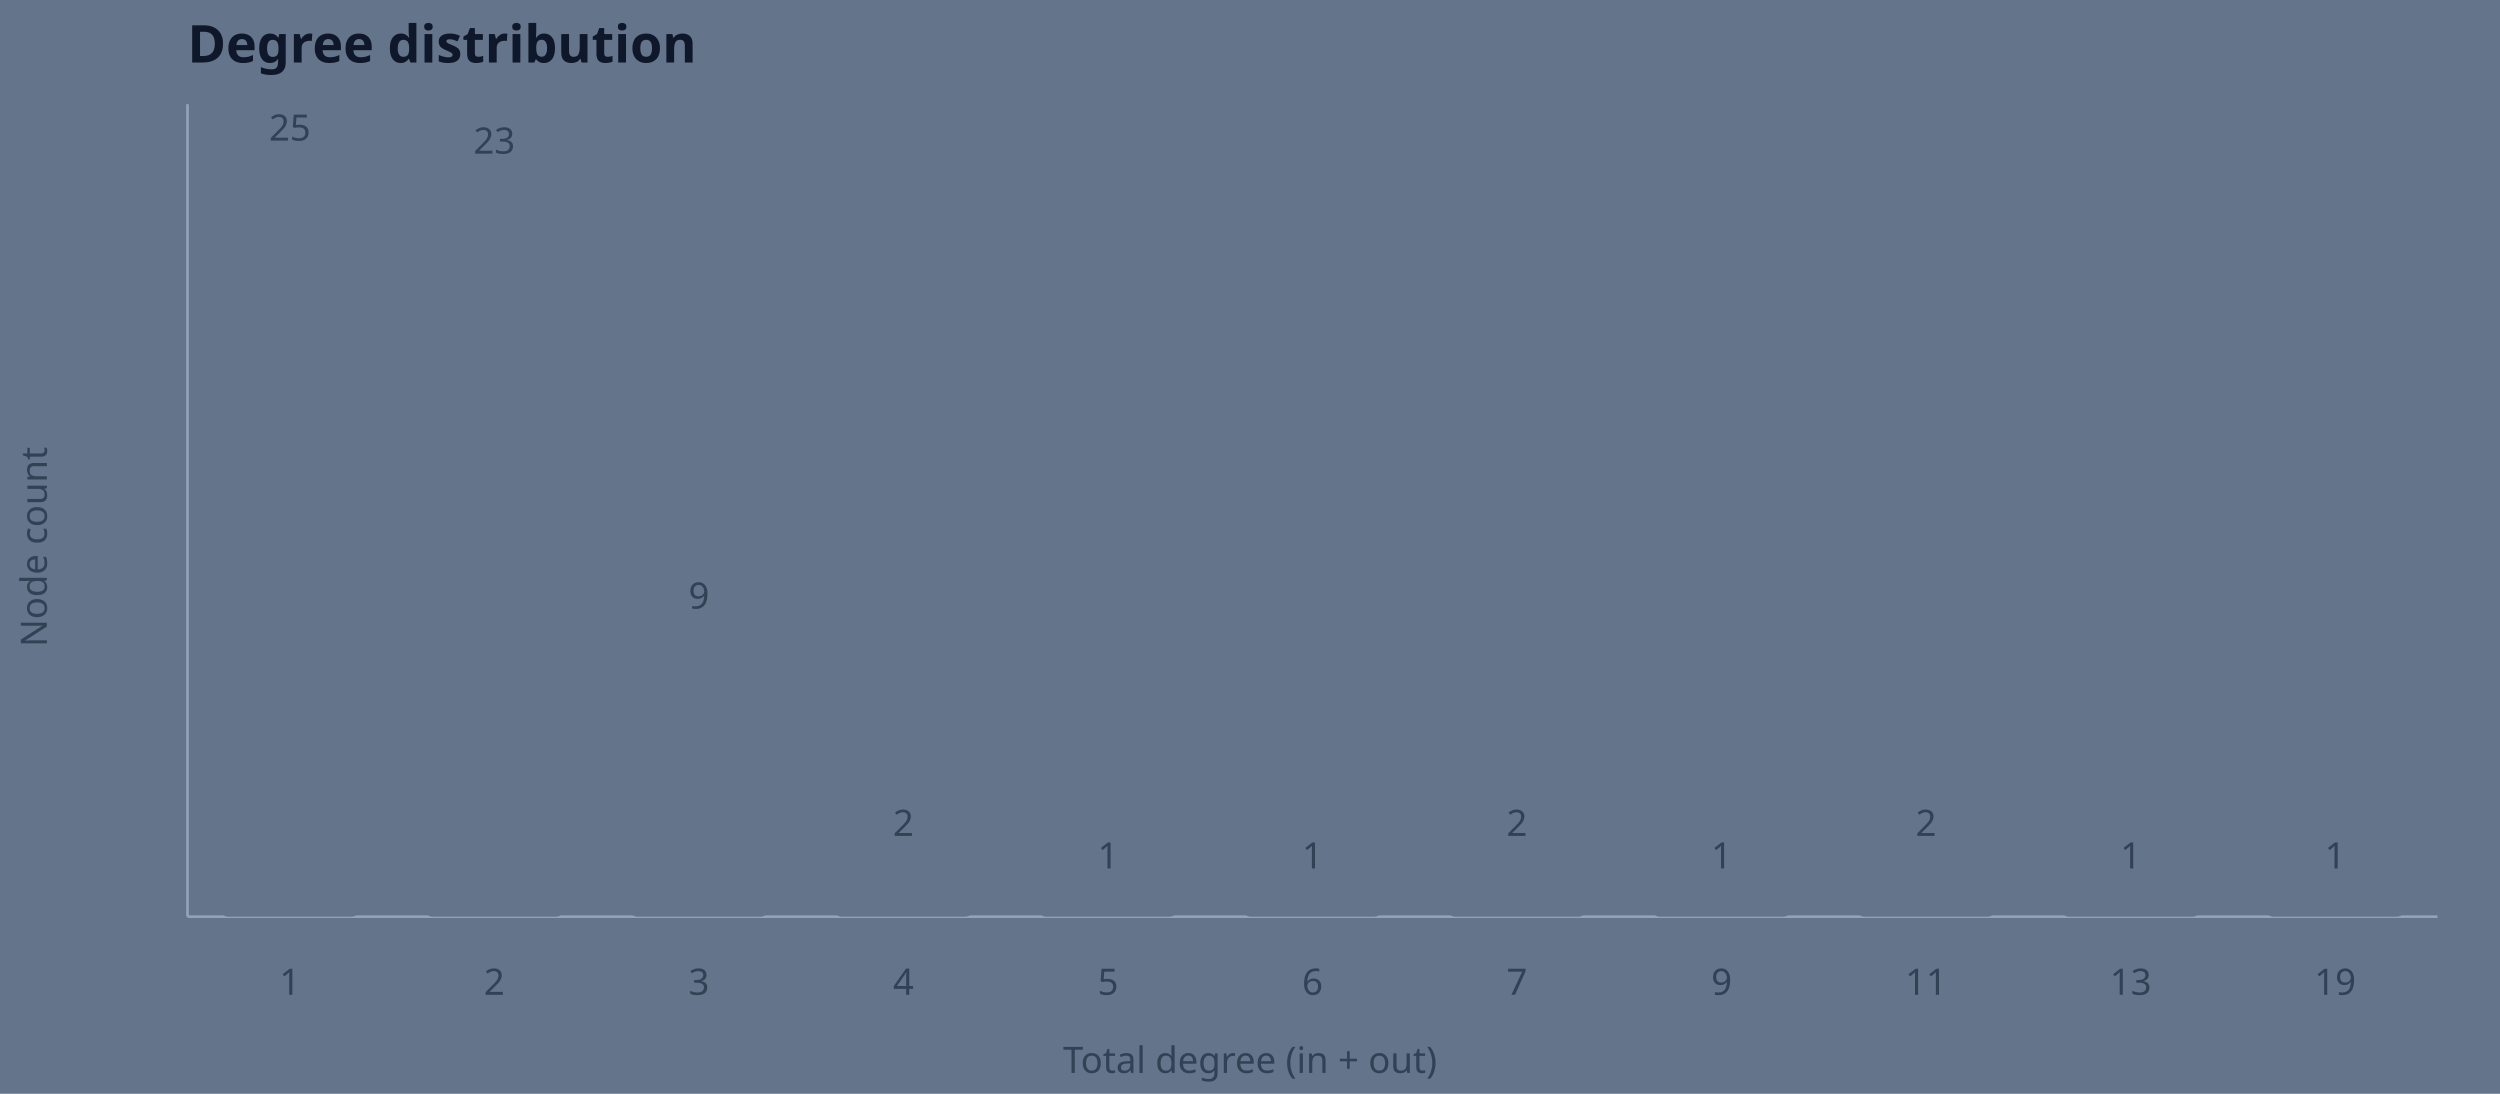
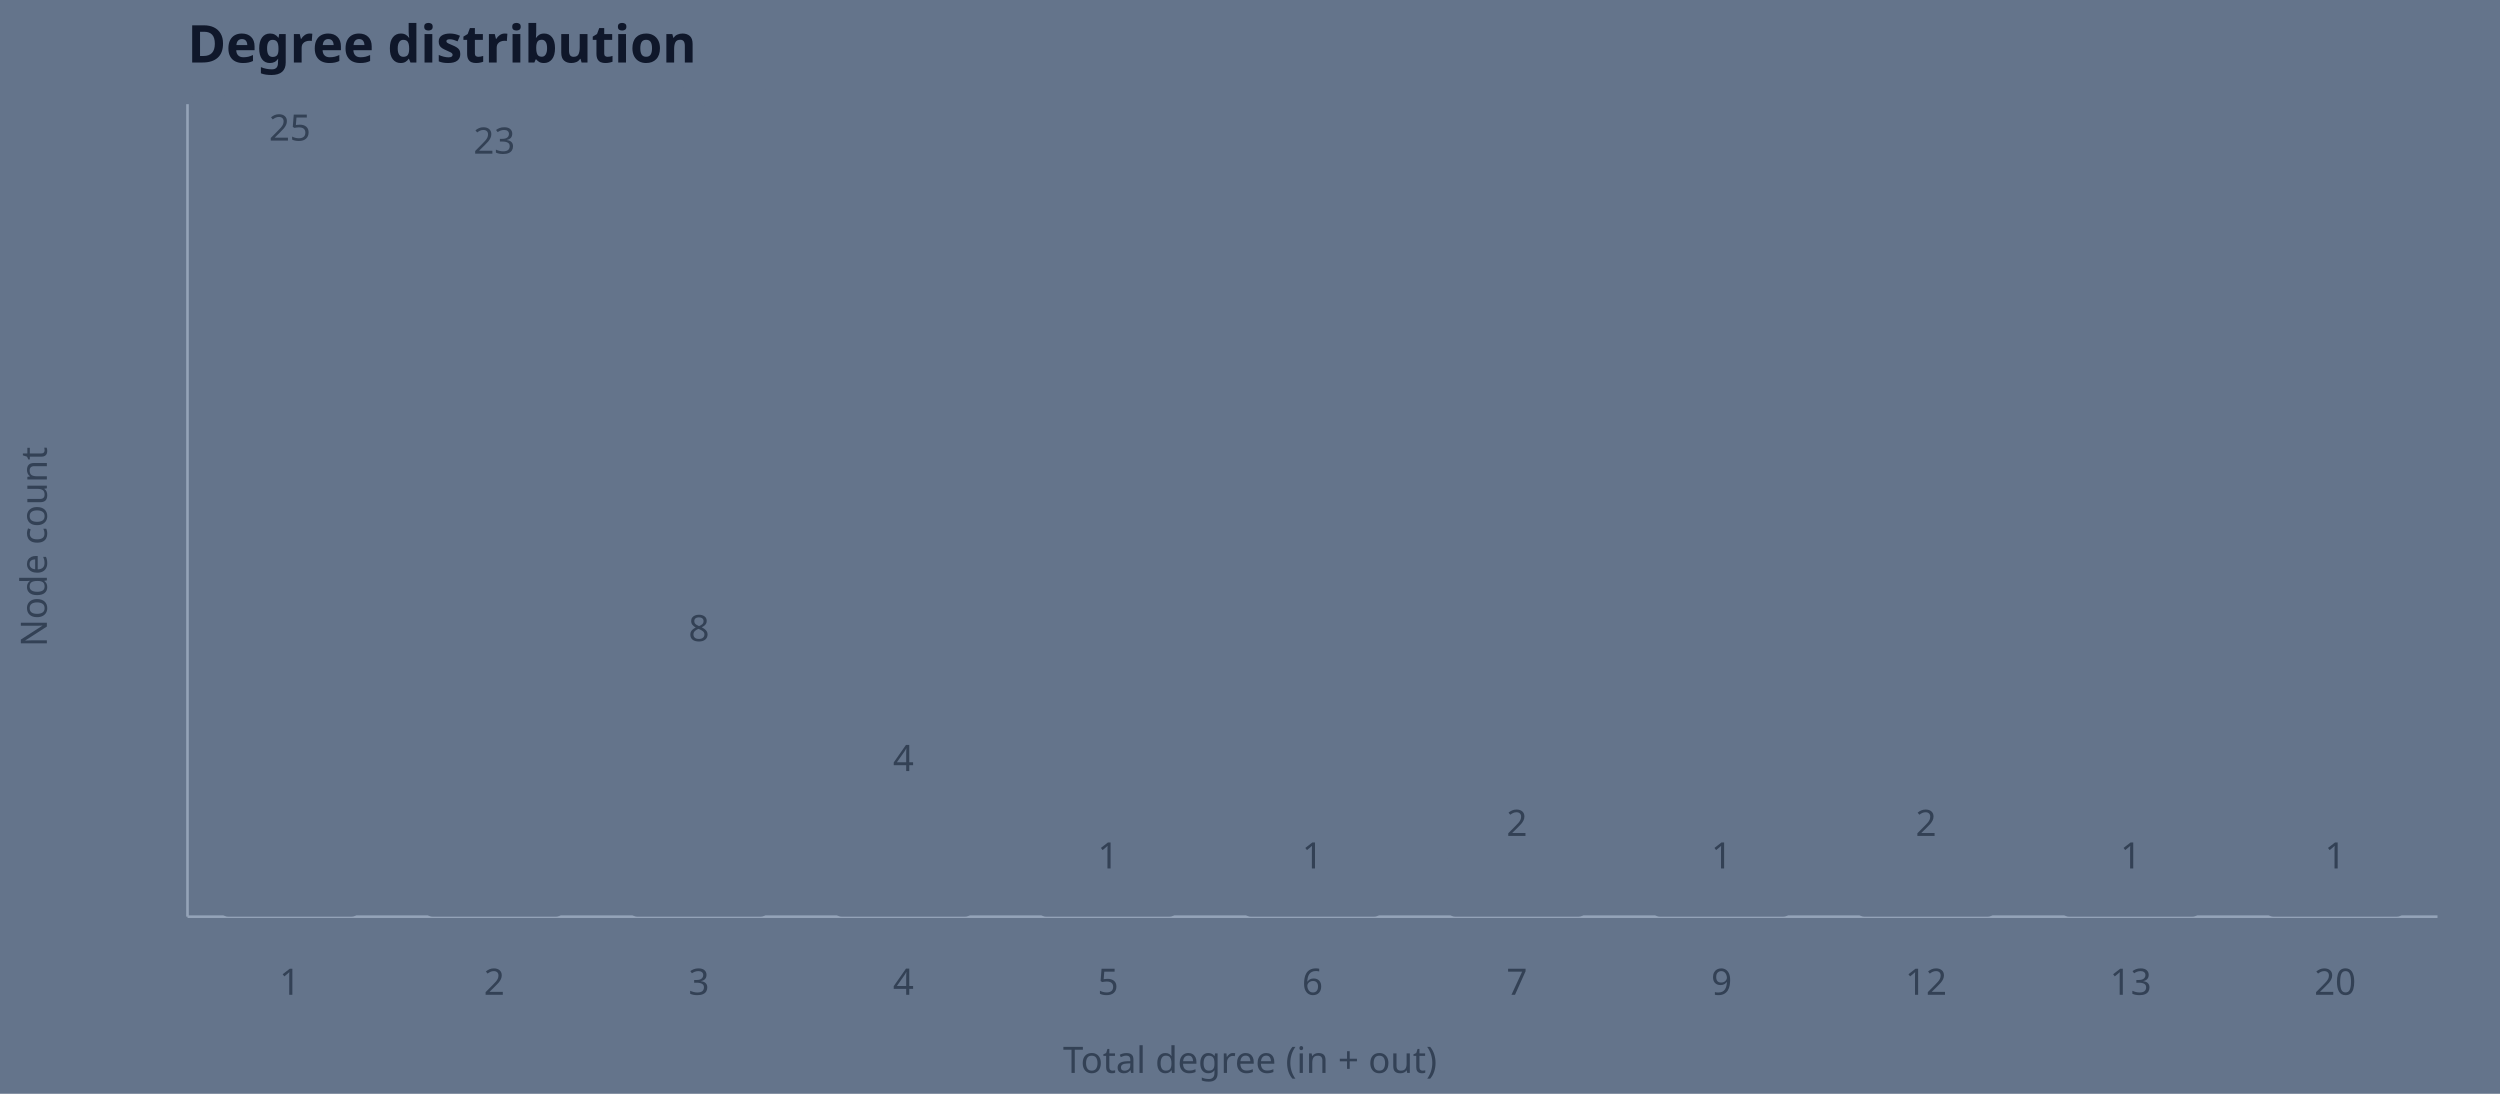
<svg xmlns="http://www.w3.org/2000/svg" viewBox="0 0 960 420" role="img" aria-labelledby="title desc">
  <style>text{font:14px system-ui,sans-serif;fill:#334155}rect{fill:#64748b}line{stroke:#94a3b8;stroke-width:1}.title{font-size:20px;font-weight:700;fill:#0f172a}.sub{font-size:13px;fill:#64748b}</style>
  <rect width="100%" height="100%" fill="#fff" />
  <text class="title" x="72" y="24">Degree distribution</text>
-   <text class="sub" x="72" y="42">68 nodes · 97 edges · density 0.021291</text>
+   <text class="sub" x="72" y="42">69 nodes · 101 edges · density 0.021526</text>
  <line x1="72" y1="352" x2="936" y2="352" />
  <line x1="72" y1="40" x2="72" y2="352" />
  <rect x="84.6" y="40.0" width="53.4" height="312.0" rx="3" />
  <rect x="163.1" y="65.0" width="53.4" height="287.0" rx="3" />
-   <rect x="241.7" y="239.7" width="53.4" height="112.3" rx="3" />
-   <rect x="320.2" y="327.0" width="53.4" height="25.0" rx="3" />
+   <rect x="241.7" y="252.2" width="53.4" height="99.8" rx="3" />
+   <rect x="320.2" y="302.1" width="53.4" height="49.9" rx="3" />
  <rect x="398.7" y="339.5" width="53.4" height="12.5" rx="3" />
  <rect x="477.3" y="339.5" width="53.4" height="12.5" rx="3" />
  <rect x="555.8" y="327.0" width="53.4" height="25.0" rx="3" />
  <rect x="634.4" y="339.5" width="53.4" height="12.5" rx="3" />
  <rect x="712.9" y="327.0" width="53.4" height="25.0" rx="3" />
  <rect x="791.5" y="339.5" width="53.4" height="12.5" rx="3" />
  <rect x="870.0" y="339.5" width="53.4" height="12.5" rx="3" />
  <text x="111.3" y="382" text-anchor="middle">1</text>
  <text x="111.3" y="54.0" text-anchor="middle">25</text>
  <text x="189.8" y="382" text-anchor="middle">2</text>
  <text x="189.8" y="59.0" text-anchor="middle">23</text>
  <text x="268.4" y="382" text-anchor="middle">3</text>
-   <text x="268.4" y="233.7" text-anchor="middle">9</text>
+   <text x="268.4" y="246.2" text-anchor="middle">8</text>
  <text x="346.9" y="382" text-anchor="middle">4</text>
-   <text x="346.9" y="321.0" text-anchor="middle">2</text>
+   <text x="346.9" y="296.1" text-anchor="middle">4</text>
  <text x="425.5" y="382" text-anchor="middle">5</text>
  <text x="425.5" y="333.5" text-anchor="middle">1</text>
  <text x="504.0" y="382" text-anchor="middle">6</text>
  <text x="504.0" y="333.5" text-anchor="middle">1</text>
  <text x="582.5" y="382" text-anchor="middle">7</text>
  <text x="582.5" y="321.0" text-anchor="middle">2</text>
  <text x="661.1" y="382" text-anchor="middle">9</text>
  <text x="661.1" y="333.5" text-anchor="middle">1</text>
-   <text x="739.6" y="382" text-anchor="middle">11</text>
+   <text x="739.6" y="382" text-anchor="middle">12</text>
  <text x="739.6" y="321.0" text-anchor="middle">2</text>
  <text x="818.2" y="382" text-anchor="middle">13</text>
  <text x="818.2" y="333.5" text-anchor="middle">1</text>
-   <text x="896.7" y="382" text-anchor="middle">19</text>
+   <text x="896.7" y="382" text-anchor="middle">20</text>
  <text x="896.7" y="333.5" text-anchor="middle">1</text>
-   <text x="480.0" y="412" text-anchor="middle">Total degree (in + out)</text>
-   <text transform="translate(18 210.0) rotate(-90)" text-anchor="middle">Node count</text>
+   <text x="480" y="412" text-anchor="middle">Total degree (in + out)</text>
+   <text transform="translate(18 210) rotate(-90)" text-anchor="middle">Node count</text>
</svg>
